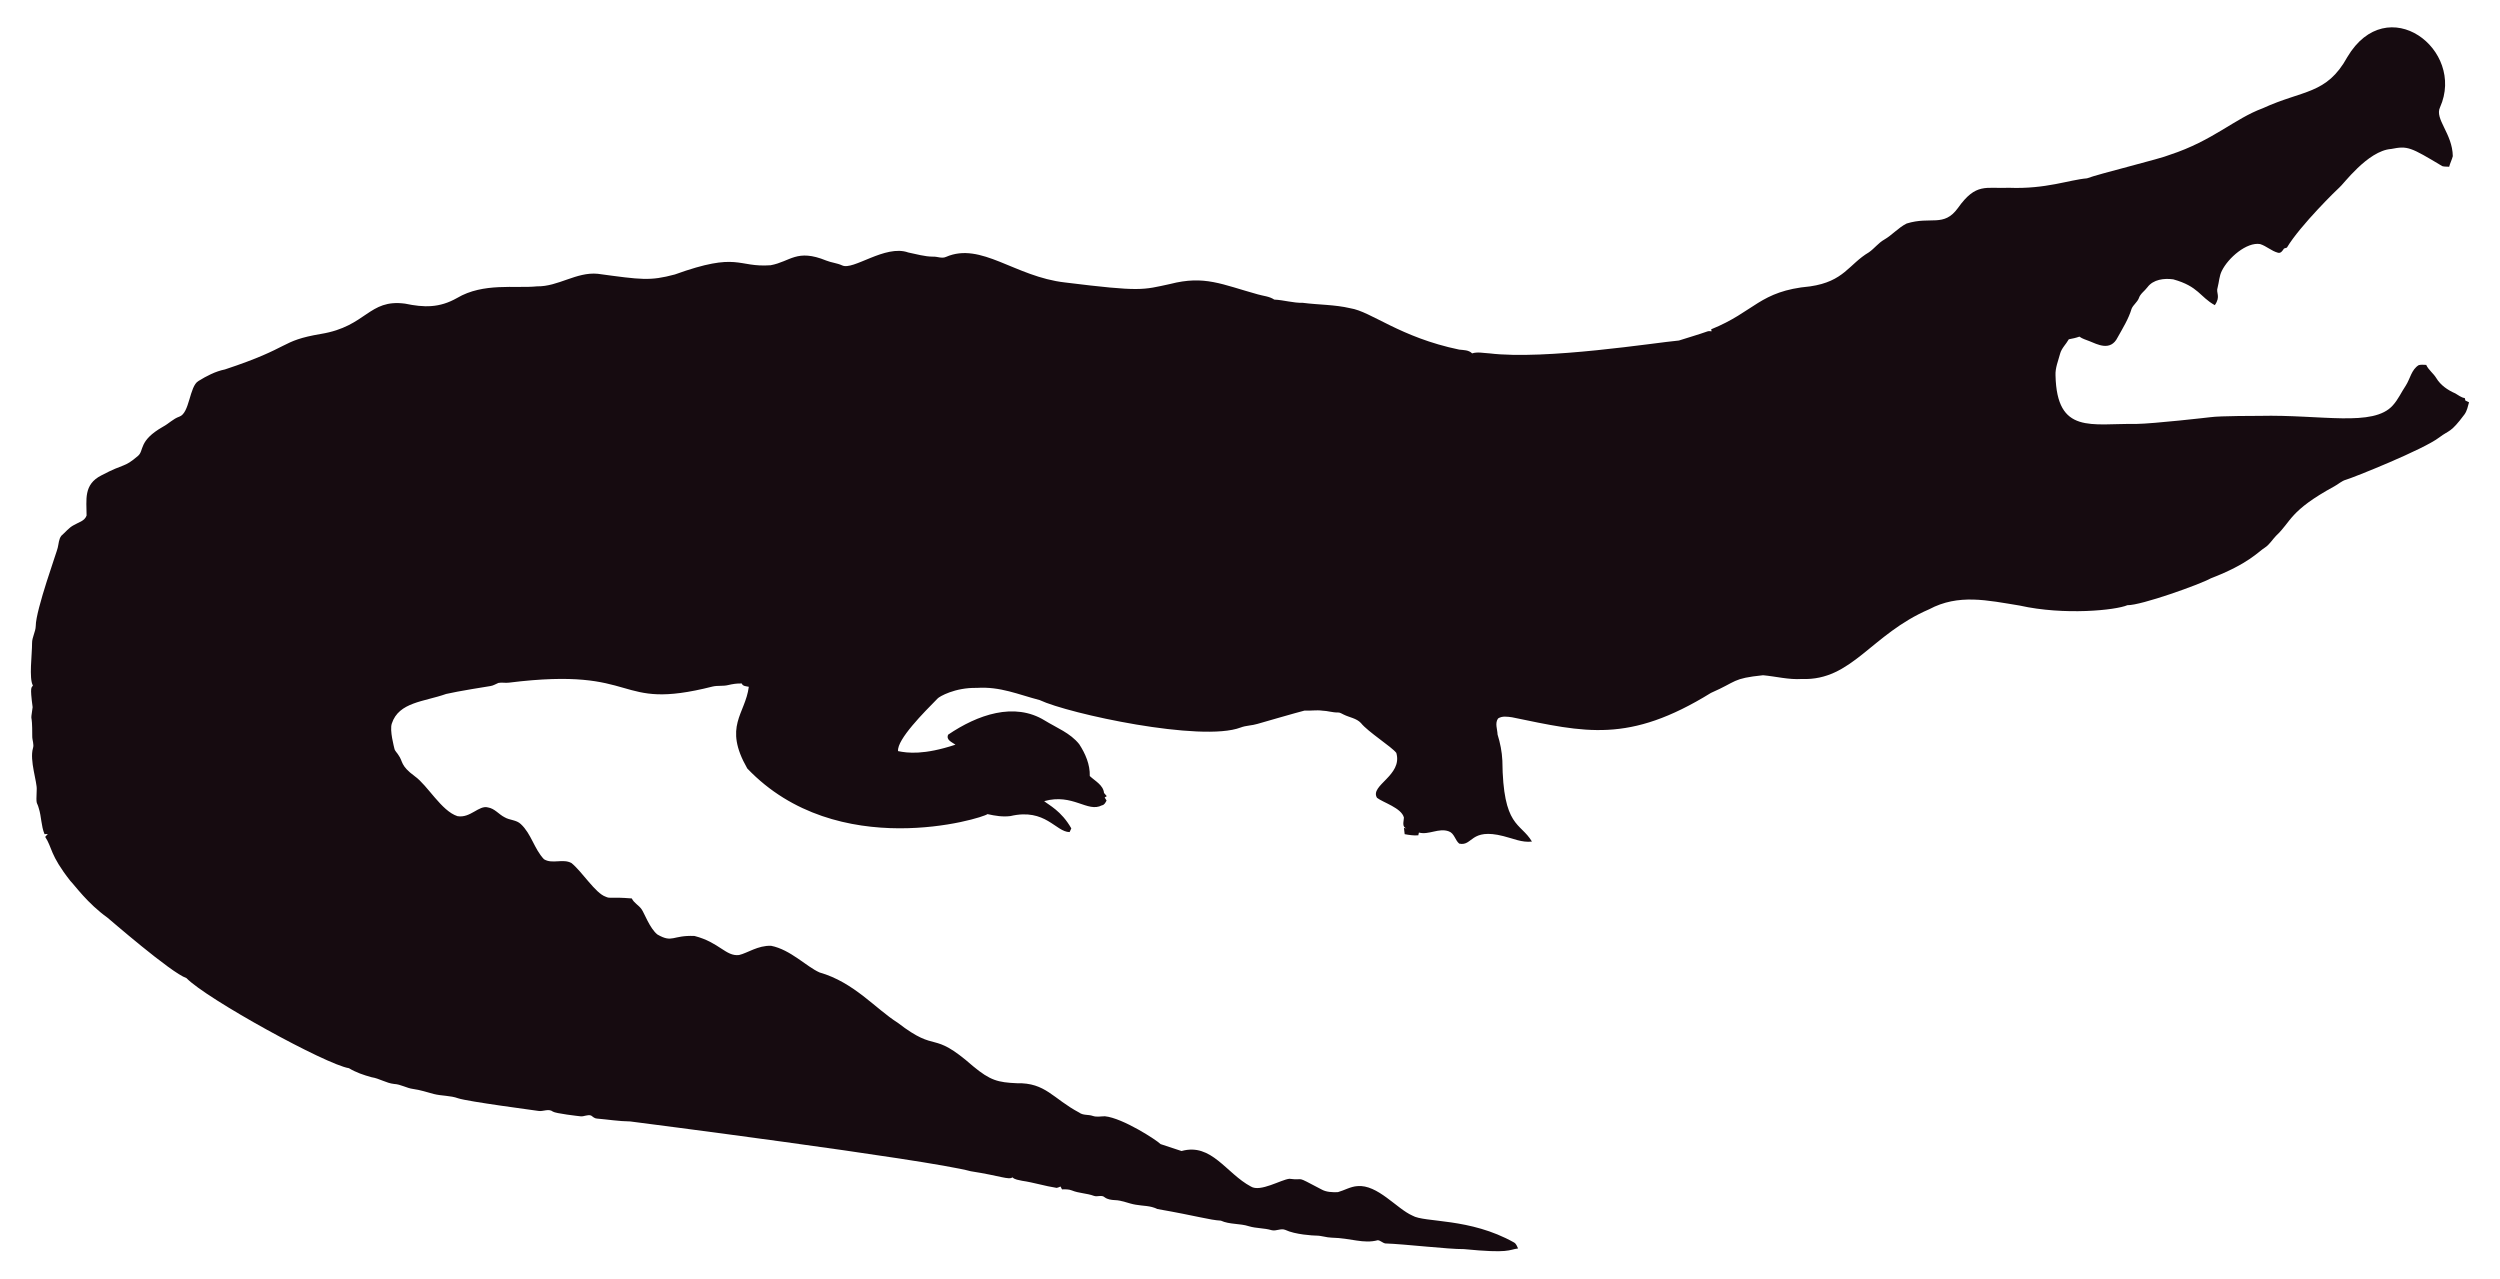
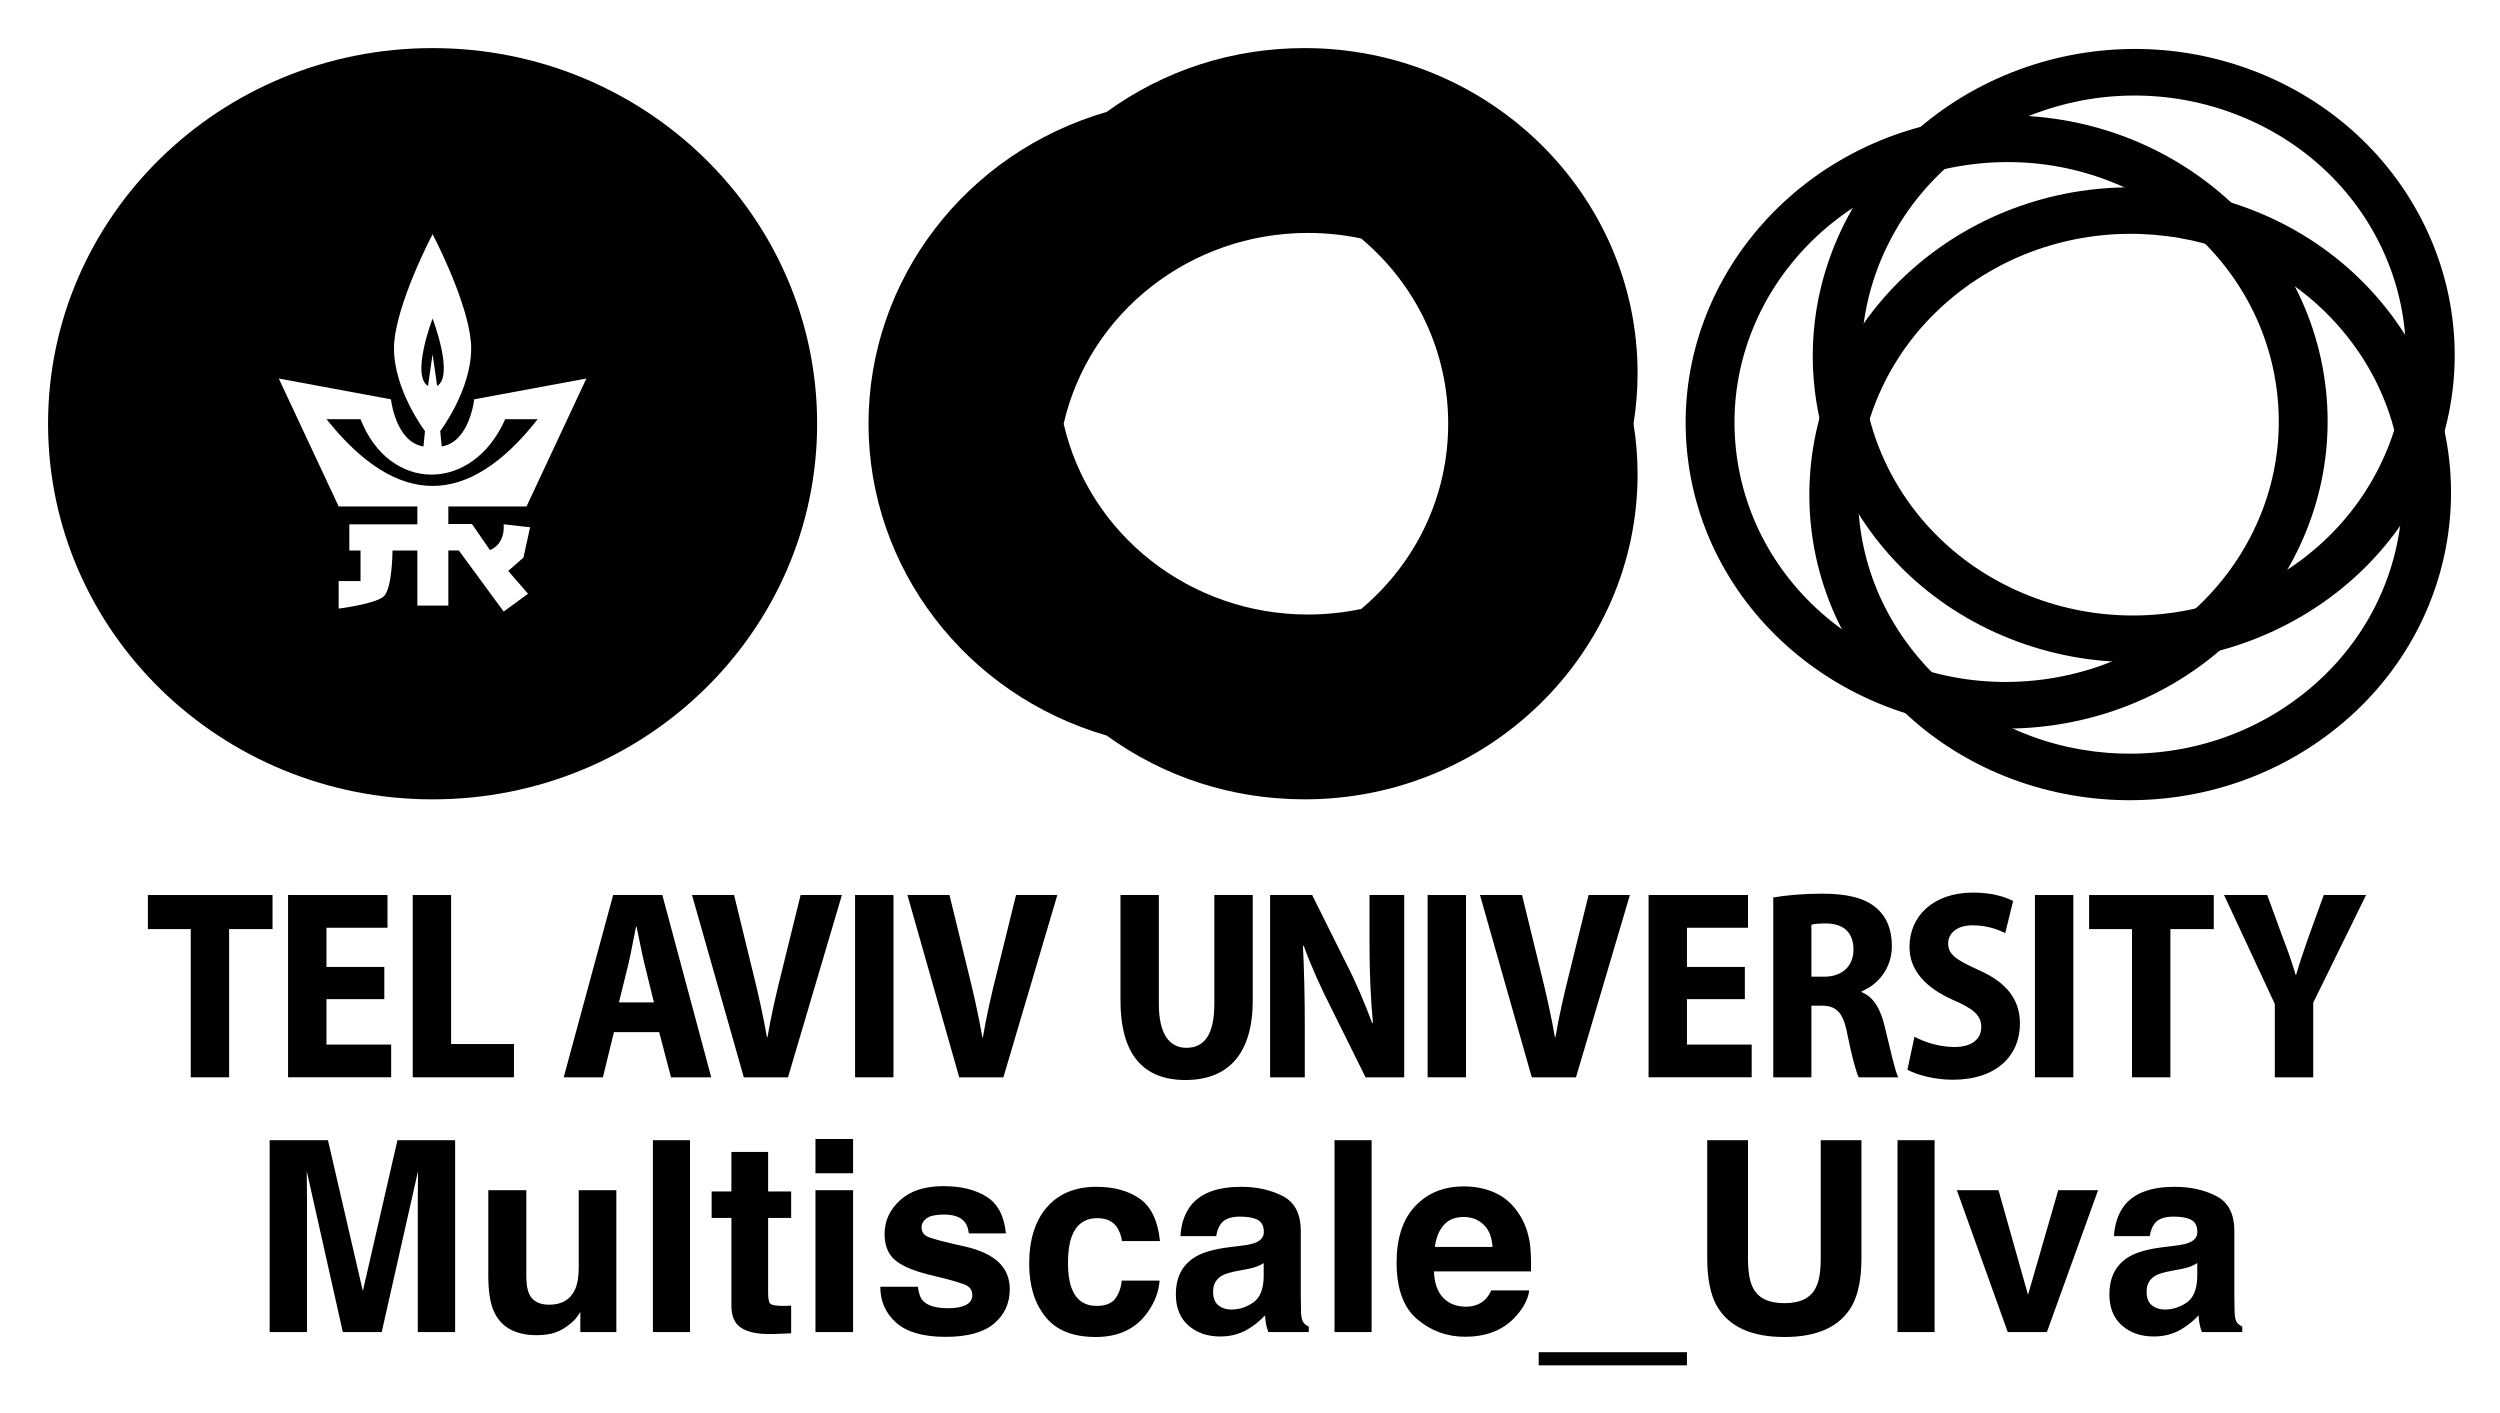
- <svg xmlns="http://www.w3.org/2000/svg" version="1.1" id="Layer_1" x="0px" y="0px" viewBox="0 0 2625.022 1342.022" enable-background="new 0 0 2625.022 1342.022" xml:space="preserve">
-   <path fill="#160B10" d="M2562.057,112.664c-5.93,12.226,13.089,27.649,13.408,51.328c-0.967,3.791-2.837,7.289-3.816,11.093  c-2.417-0.267-4.923,0.089-7.226-0.636c-33.512-20.05-36.245-21.483-53.631-18.038c-24.88,1.775-51.012,38.147-54.547,40.579  c-1,0.685-40.963,39.485-54.967,62.993c-1.056,0.331-2.086,0.661-3.078,1.005c-1.45,2.188-3.295,5.317-6.386,4.363  c-6.755-1.794-12.047-7.022-18.687-9.083c-14.172-2.325-33.569,14.577-40.185,28.126c-2.76,5.432-2.862,11.614-4.401,17.415  c-2.078,5.918,3.558,9.203-2.964,18.611c-15.758-8.651-16.89-19.671-43.645-27.108c-9.541-1.323-21.002,0.025-27.146,8.345  c-2.9,3.956-7.454,6.64-8.994,11.487c-1.705,4.223-5.788,6.857-7.569,10.978c-3.219,10.775-9.274,20.417-14.705,30.186  c-7.484,15.043-21.458,7.113-29.639,3.893c-3.549-1.501-7.378-2.404-10.482-4.745c-3.613,1.31-7.378,2.124-11.131,2.799  c-2.9,5.19-7.62,9.362-9.184,15.252c-1.972,7.442-5.139,14.807-4.771,22.656c1.426,62.435,37.744,50.23,84.657,50.985  c18.427-0.238,76.659-6.917,77.661-7.06c10.315-1.512,51.103-1.387,52.104-1.425c64.718-1.507,119.253,12.017,139.725-10.991  c5.622-6.144,8.955-13.878,13.598-20.735c4.617-7.073,5.915-16.893,13.662-21.562c2.519-0.687,5.19-0.305,7.81-0.242  c2.481,5.406,7.582,8.854,10.609,13.891c4.503,7.467,12.047,12.632,19.921,16.041c3.269,1.794,6.144,4.389,9.999,4.936  c0.166,0.852,0.369,1.705,0.598,2.57c1.259,0.611,2.519,1.208,3.854,1.819c-1.196,4.325-2.073,8.854-4.681,12.606  c-14.981,20.134-15.737,16.079-26.561,24.297c-16.513,12.73-90.704,42.38-97.937,44.421c-4.63,1.259-8.078,4.719-12.199,6.907  c-47.689,26.034-44.914,36.755-61.276,51.99c-3.969,4.096-6.856,9.273-11.754,12.403c-6.886,4.248-16.845,16.908-56.76,32.26  c-10.994,6.222-73.381,28.559-87.544,28.177c-12.182,5.289-66.295,10.873-113.113,0.394c-34.047-5.52-64.247-12.539-95.05,3.905  c-61.045,26.219-81.054,75.205-133.67,73.195c-13.739,0.903-27.159-2.684-40.745-3.943c-32.756,3.396-26.951,6.432-54.687,18.547  c-86.536,53.421-132.198,41.426-208.888,25.607c-4.859-0.636-10.304-1.616-14.68,1.259c-3.511,4.999-0.687,11.232-0.509,16.804  c2.76,8.879,4.605,18.076,5.037,27.388c0.678,70.703,18.876,64.615,31.064,85.038c-10.38,1.31-20.137-3.346-30.008-5.724  c-35.054-8.942-31.959,10.974-46.367,7.887c-4.376-3.651-5.076-10.864-10.94-12.886c-10.482-3.893-20.875,4.033-31.37,1.285  c-0.165,0.725-0.483,2.163-0.649,2.875c-4.834,0.432-9.592-0.331-14.311-1.196c-0.153-2.201-0.407-4.401-0.751-6.551  c0.7,0.127,2.112,0.382,2.824,0.509c-5.368-1.387-2.926-7.48-2.862-11.411c-2.581-10.171-21.93-15.743-28.266-20.735  c-7.896-13.101,27.192-23.356,20.29-47.143c-4.808-6.385-29.888-22.164-37.17-31.395c-4.783-5.063-12.047-5.813-18.013-8.815  c-1.972-0.827-3.791-2.315-6.017-2.239c-5.597,0.191-10.965-1.781-16.537-1.908c-6.208-0.878-12.441,0.318-18.661-0.076  c-6.376,1.51-49.471,13.993-49.471,13.993c-5.775,1.781-11.97,1.603-17.631,3.791c-41.153,15.671-180.401-14.399-211.051-28.838  c-22.477-5.819-41.27-14.396-65.945-12.772c-23.033-0.496-39.521,9.215-41.101,11.08c-14.156,14.382-42.805,43.009-41.597,55.297  c9.881,2.049,27.067,4.244,60.297-6.755c-3.6-2.633-10.164-4.859-7.683-10.52c30.91-20.96,69.478-34.528,101.385-14.896  c12.454,7.683,26.879,13.128,36.241,24.907c6.449,9.897,11.461,21.384,11.08,33.43c5.483,5.19,14.184,9.464,14.96,17.771  c0.954,1.132,1.883,2.239,2.9,3.371c-0.56,0.344-1.679,1.03-2.251,1.361c0.674,1.081,1.336,2.15,2.022,3.244  c-1.157,2.112-2.252,4.643-4.923,5.037c-15.167,7.923-30.412-12.885-60.589-4.414c4.515,3.914,17.957,10.035,28.495,28.596  c-0.623,1.285-1.221,2.582-1.781,3.893c-14.581-0.066-25.26-25.439-62.103-16.83c-8.065,1.081-16.27-0.28-24.119-2.048  c-5.689,4.616-157.704,51.097-252.241-47.919c-25.462-44.516-2.105-56.742,1.616-85.776c-2.646-0.598-6.259-0.445-7.429-3.447  c-4.834-0.216-9.63,0.547-14.311,1.666c-5.343,1.336-10.927,0.254-16.283,1.527c-104.921,26.598-73.475-21.586-213.976-4.058  c-3.638,0.483-7.327-0.471-10.927,0.267c-2.722,1.043-5.203,2.786-8.129,3.244c-1.005,0.139-35.568,5.632-46.749,8.332  c-23.248,8.245-49.669,8.494-57.027,31.013c-2.544,7.127,2.495,25.23,2.659,26.23c0.509,2.748,2.964,4.529,4.274,6.907  c5.125,7.002,1.576,10.814,17.186,22.287c13.483,9.569,27.903,36.42,44.764,41.877c13.652,2.389,22.508-11.842,32.107-9.146  c7.022,1.107,11.334,7.276,17.415,10.317c5.356,3.193,12.365,2.633,17.033,7.162c11.029,10.189,14.018,26.078,24.284,36.878  c8.765,5.47,19.972-0.979,28.965,4.071c11.309,9.233,25.045,31.634,35.809,35.287c4.836,2.294,4.589-0.02,27.477,1.832  c2.226,4.796,7.327,7.085,10.253,11.347c2.611,3.387,8.633,20.294,16.715,26.574c16.075,9.185,15.426,0.491,38.875,1.488  c26.056,6.667,32.977,21.713,46.774,19.997c8.688-1.942,19.833-10.206,33.646-9.68c20.419,4.043,37.013,21.857,50.896,27.986  c36.199,10.4,58.502,37.92,82.062,52.817c43.011,33.213,34.403,6.396,79.034,45.566c18.208,15.125,26.246,17.04,45.986,17.936  c30.318-0.751,37.93,16.193,65.525,30.81c4.134,3.155,9.541,1.844,14.196,3.498c4.147,1.463,8.51,0.394,12.772,0.369  c18.974,1.87,55.059,25.539,58.465,29.232c7.353,2.353,14.667,4.91,22.02,7.276c31.527-8.837,46.862,23.524,72.916,37.323  c9.817,6.052,31.604-7.299,40.338-8.179c17.829,2.357,3.781-4.531,33.392,11.016c5.241,3.066,11.589,3.218,17.504,3.028  c6.869-1.921,13.204-5.852,20.48-6.348c21.245-1.942,41.314,23.767,57.816,30.975c12.756,7.578,60.29,2.089,106.638,28.189  c2.366,1.298,3.155,4.007,4.3,6.284c-10.435,1.423-8.676,5.392-56.964,0.7c-16.115,0.199-61.486-5.252-82.52-5.953  c-2.824-0.572-4.91-3.04-7.772-3.397c-15.269,4.072-27.792-2.198-48.492-2.671c-5.546-0.102-10.825-2.201-16.359-2.162  c-2.762-0.015-21.848-1.008-32.323-6.004c-4.758-1.972-9.668,1.654-14.476,0.293c-7.747-2.315-16.003-1.781-23.737-4.121  c-9.541-3.104-20.277-1.692-29.41-5.865c-12.12-0.691-23.98-4.714-66.899-12.25c-6.984-3.625-14.985-3.091-22.516-4.49  c-7.416-1.145-14.324-4.643-21.892-4.821c-3.727-0.204-7.632-0.649-10.698-2.939c-3.206-2.951-7.645-0.127-11.334-1.539  c-7.531-2.798-15.774-2.646-23.203-5.712c-3.282-1.298-6.844-1.17-10.278-1.081c-0.394-0.763-1.183-2.264-1.577-3.015  c-1.285,0.636-2.608,1.119-3.982,1.45c-12.263-1.87-24.131-5.674-36.394-7.467c-3.46-0.903-7.404-1.005-10.113-3.6  c-3.831,2.97-12.398-1.54-43.747-6.411c-46.335-12.483-357.594-52.295-357.594-52.295c-11.716-0.14-23.317-2.023-34.982-3.015  c-2.442-0.127-4.211-1.844-6.068-3.18c-3.753-1.387-7.467,1.336-11.271,0.789c-2.02-0.195-26.027-2.946-28.838-4.923  c-4.592-3.587-10.278,0.216-15.367-0.738c-2.203-0.387-74.203-9.818-84.135-13.242c-8.243-2.989-17.224-2.379-25.658-4.529  c-7.162-1.895-14.209-4.274-21.574-5.254c-6.92-0.878-13.001-4.923-20.035-5.266c-8.319-0.878-15.443-5.826-23.648-7.073  c-8.256-2.252-16.448-5.037-23.775-9.49c-23.552-3.584-149.518-72.739-170.649-94.63c-16.013-5.37-81.914-62.745-82.914-63.439  c-21.039-15.096-34.147-33.758-38.964-38.595c-21.778-27.726-18.854-34.892-26.396-46.215c0.916-1.018,1.832-2.01,2.748-3.015  c-1.145,0.038-2.29,0.076-3.435,0.14c-3.651-8.676-3.18-18.28-6.042-27.172c-2.062-7.913-2.975-1.701-2.175-19.526  c0.634-7.664-7.675-30.697-3.931-43.518c1.348-4.16-0.814-8.281-0.751-12.454c0.068-28.882-2.418-11.02,0.394-30.657  c-3.041-22.85-1.09-20.042,0.305-22.719c-4.294-7.378-0.844-32.606-0.89-44.586c-0.025-6.246,3.714-11.741,3.867-17.962  c0-16.859,22.775-79.378,23.076-82.113c1.056-4.198,1.043-9.032,3.778-12.568c4.338-3.74,7.874-8.485,13.052-11.169  c4.745-2.913,11.411-4.172,13.471-10.088c0.043-16.362-3.503-32.575,15.532-42.157c25.219-13.344,23.115-7.424,38.34-20.379  c6.931-5.754,0.059-15.764,26.434-30.772c5.915-3.129,10.622-8.281,17.046-10.507c11.015-3.661,10.497-31.892,20.099-37.437  c8.612-5.33,17.796-10.113,27.795-12.148c71.433-23.584,56.818-29.805,100.939-37.31c48.019-7.907,49.805-36.895,88.244-31.777  c19.858,4.163,35.994,4.605,54.61-5.953c27.665-16.35,60.97-9.859,83.919-12.212c22.172,0.42,41.279-15.29,63.693-13.191  c46.138,6.272,54.878,7.691,80.993,0.738c67.442-24.31,65.094-7.128,100.634-9.706c20.946-3.875,27.233-17.596,58.388-4.91  c5.368,2.188,11.283,2.595,16.575,5.025c11.553,5.818,45.215-22.204,69.43-13.535c8.676,1.717,17.262,4.401,26.205,4.401  c4.49-0.216,9.083,2.252,13.446,0.293c37.015-16.156,72.304,20.872,125.096,26.815c80.305,9.923,81.3,7.845,110.289,1.603  c36.266-9.336,54.189,0.413,92.111,10.902c5.775,1.717,12.11,1.984,17.237,5.47c10.075,0.458,19.844,3.638,29.983,3.396  c16.588,2.163,33.506,1.819,49.853,5.686c21.982,3.418,52.115,30.498,114.347,43.441c4.681,0.572,9.999,0.28,13.586,3.956  c5.864-1.844,12.047-0.267,18.038-0.025c59.148,7.176,174.934-11.359,199.106-13.471c9.82-3.218,19.819-5.966,29.576-9.452  c1.488-0.674,3.155-0.356,4.758-0.229c-0.115-0.522-0.356-1.577-0.483-2.099c45.944-18.548,50.589-40.213,103.827-45.057  c35.891-5.17,40.645-23.282,61.836-35.809c5.712-3.969,9.897-9.808,16.028-13.281c8.408-4.872,14.82-12.555,23.559-16.931  c25.605-7.944,38.867,4.305,53.847-16.257c19.089-26.933,29.276-20.168,53.605-21.256c38.819,1.522,63.061-8.345,81.948-9.935  c11.484-4.495,77.877-20.69,87.061-24.742c45.297-14.857,67.746-37.884,97.505-48.848c42.187-19.404,67.008-14.225,88.74-53.694  C2506.582-10.604,2589.134,52.018,2562.057,112.664z" />
+ <svg xmlns="http://www.w3.org/2000/svg" role="img" viewBox="-2.25 -3.25 208.00 117.50">
+   <defs id="defs4192">
+     <clipPath id="clipPath3387" clipPathUnits="userSpaceOnUse">
+       <path id="path3389" d="m 0,0 623.622,0 0,765.354 L 0,765.354 0,0 Z" />
+     </clipPath>
+     <clipPath id="clipPath3435" clipPathUnits="userSpaceOnUse">
+       <path id="path3437" d="m 0,0 623.622,0 0,765.354 L 0,765.354 0,0 Z" />
+     </clipPath>
+     <clipPath id="clipPath3453" clipPathUnits="userSpaceOnUse">
+       <path id="path3455" d="m 0,0 623.622,0 0,765.354 L 0,765.354 0,0 Z" />
+     </clipPath>
+     <clipPath id="clipPath3475" clipPathUnits="userSpaceOnUse">
+       <path id="path3477" d="m 0,0 623.622,0 0,765.354 L 0,765.354 0,0 Z" />
+     </clipPath>
+     <clipPath id="clipPath3491" clipPathUnits="userSpaceOnUse">
+       <path id="path3493" d="m 0,0 623.622,0 0,765.354 L 0,765.354 0,0 Z" />
+     </clipPath>
+   </defs>
+   <g id="layer1" transform="translate(-273.134 -488.684)">
+     <g id="g4059" transform="matrix(1.74138 0 0 -1.74138 -557.097 638.67)">
+       <g id="g3383">
+         <g id="g3385" clip-path="url(#clipPath3387)">
+           <g id="g3391" transform="translate(589.42 66.26)">
+             <path id="path3393" fill="#000" fill-opacity="1" fill-rule="nonzero" stroke="none" d="m 0,0 c -2.765,-6.337 -10.378,-9.346 -17.005,-6.723 -6.627,2.624 -9.758,9.887 -6.994,16.224 2.765,6.337 10.378,9.347 17.006,6.723 C -0.367,13.6 2.765,6.337 0,0 m 2.154,-0.853 c 3.255,7.463 -0.445,16.047 -8.249,19.137 -7.805,3.09 -16.803,-0.468 -20.058,-7.93 -3.256,-7.462 0.445,-16.047 8.25,-19.137 7.804,-3.09 16.801,0.468 20.057,7.93" />
+           </g>
+           <g id="g3395" transform="translate(566.916 56.845)">
+             <path id="path3397" fill="#000" fill-opacity="1" fill-rule="nonzero" stroke="none" d="m 0,0 c -4.358,5.441 -3.262,13.236 2.445,17.412 5.709,4.176 13.867,3.151 18.224,-2.29 C 25.026,9.682 23.931,1.886 18.224,-2.29 12.516,-6.466 4.357,-5.44 0,0 M -1.855,-1.357 C 3.276,-7.764 12.918,-8.976 19.64,-4.058 26.362,0.859 27.655,10.073 22.524,16.479 17.394,22.886 7.751,24.098 1.029,19.18 -5.692,14.263 -6.986,5.05 -1.855,-1.357" />
+           </g>
+           <g id="g3399" transform="translate(569.683 80.145)">
+             <path id="path3401" fill="#000" fill-opacity="1" fill-rule="nonzero" stroke="none" d="m 0,0 c 7.122,0.896 13.639,-3.889 14.559,-10.689 0.919,-6.799 -4.108,-13.038 -11.23,-13.934 -7.121,-0.896 -13.639,3.89 -14.559,10.689 C -12.149,-7.134 -7.121,-0.896 0,0 m -0.299,2.21 c -8.386,-1.055 -14.329,-8.428 -13.246,-16.435 1.083,-8.008 8.787,-13.664 17.173,-12.608 8.386,1.055 14.328,8.428 13.246,16.436 C 15.791,-2.39 8.088,3.266 -0.299,2.21" />
+           </g>
+           <g id="g3403" transform="translate(553.715 70.16)">
+             <path id="path3405" fill="#000" fill-opacity="1" fill-rule="nonzero" stroke="none" d="m 0,0 c 0,8.568 -7.136,15.539 -15.908,15.539 -3.446,0 -6.705,-1.053 -9.459,-3.05 -6.724,-1.945 -11.378,-8.003 -11.378,-14.897 0,-6.894 4.655,-12.953 11.379,-14.898 2.753,-1.996 6.012,-3.048 9.458,-3.048 8.772,0 15.908,6.97 15.908,15.537 0,0.797 -0.065,1.605 -0.194,2.408 C -0.065,-1.605 0,-0.796 0,0 m -13.205,-11.258 c -0.836,-0.177 -1.69,-0.266 -2.548,-0.266 -5.617,0 -10.452,3.807 -11.668,9.115 1.216,5.31 6.051,9.117 11.668,9.117 0.858,0 1.712,-0.089 2.548,-0.266 2.648,-2.227 4.156,-5.424 4.156,-8.85 0,-3.426 -1.508,-6.623 -4.156,-8.85" />
+           </g>
+           <g id="g3407" transform="translate(501.164 67.969)">
+             <path id="path3409" fill="#000" fill-opacity="1" fill-rule="nonzero" stroke="none" d="m 0,0 -1.553,0 c -1.553,-3.53 -5.531,-3.53 -6.912,0 l -1.626,0 C -6.696,-4.252 -3.333,-4.252 0,0" />
+           </g>
+           <g id="g3411" transform="translate(496.142 85.699)">
+             <path id="path3413" fill="#000" fill-opacity="1" fill-rule="nonzero" stroke="none" d="m 0,0 c -10.147,0 -18.372,-8.035 -18.372,-17.947 0,-9.911 8.225,-17.947 18.372,-17.947 10.147,0 18.373,8.036 18.373,17.947 C 18.373,-8.035 10.147,0 0,0 m 1.881,-22.738 0.861,-1.247 c 0,0 0.726,0.239 0.654,1.233 l 1.263,-0.143 -0.317,-1.446 -0.727,-0.639 0.945,-1.09 -1.163,-0.852 -2.144,2.921 -0.5,0 0,-2.637 -1.48,0 0,2.633 -1.189,0 c 0,0 0,-1.852 -0.436,-2.207 -0.437,-0.355 -2.135,-0.569 -2.135,-0.569 l 0,1.318 1.044,0 0,1.458 -0.535,0 0,1.252 3.251,0 0,0.853 -3.76,0 -2.862,6.113 5.36,-0.994 c 0,0 0.219,-2.04 1.553,-2.253 l 0.073,0.735 c 0,0 -1.481,1.943 -1.481,3.957 0,1.681 1.402,4.61 1.844,5.449 0.443,-0.839 1.844,-3.768 1.844,-5.449 0,-2.014 -1.48,-3.957 -1.48,-3.957 l 0.073,-0.735 c 1.334,0.213 1.552,2.253 1.552,2.253 l 5.36,0.994 -2.861,-6.113 -3.735,0 0,-0.838 1.128,0 z" />
+           </g>
+           <g id="g3415" transform="translate(495.924 69.556)">
+             <path id="path3417" fill="#000" fill-opacity="1" fill-rule="nonzero" stroke="none" d="M 0,0 0.218,1.517 0.437,0 C 1.263,0.497 0.218,3.221 0.218,3.221 0.218,3.221 -0.825,0.497 0,0" />
+           </g>
+         </g>
+       </g>
+       <g id="g3419" transform="translate(484.587 43.606)">
+         <path id="path3421" fill="#000" fill-opacity="1" fill-rule="nonzero" stroke="none" d="m 0,0 -2.048,0 0,1.628 5.956,0 0,-1.628 -2.074,0 0,-7.081 L 0,-7.081 0,0 Z" />
+       </g>
+       <g id="g3423" transform="translate(493.836 40.26)">
+         <path id="path3425" fill="#000" fill-opacity="1" fill-rule="nonzero" stroke="none" d="m 0,0 -2.764,0 0,-2.171 3.091,0 0,-1.563 -4.926,0 0,8.709 4.75,0 0,-1.564 -2.915,0 0,-1.873 L 0,1.538 0,0 Z" />
+       </g>
+       <g id="g3427" transform="translate(495.193 45.234)">
+         <path id="path3429" fill="#000" fill-opacity="1" fill-rule="nonzero" stroke="none" d="m 0,0 1.834,0 0,-7.119 3.003,0 0,-1.59 L 0,-8.709 0,0 Z" />
+       </g>
+       <g id="g3431">
+         <g id="g3433" clip-path="url(#clipPath3435)">
+           <g id="g3439" transform="translate(504.807 38.683)">
+             <path id="path3441" fill="#000" fill-opacity="1" fill-rule="nonzero" stroke="none" d="m 0,0 -0.528,-2.158 -1.872,0 2.362,8.709 2.35,0 2.337,-8.709 -1.922,0 L 2.161,0 0,0 Z M 1.91,1.421 1.457,3.269 C 1.332,3.786 1.194,4.509 1.081,5.039 l -0.026,0 C 0.942,4.509 0.817,3.773 0.691,3.256 l -0.452,-1.835 1.671,0 z" />
+           </g>
+           <g id="g3443" transform="translate(511.012 36.525)">
+             <path id="path3445" fill="#000" fill-opacity="1" fill-rule="nonzero" stroke="none" d="m 0,0 -2.475,8.709 2.01,0 L 0.44,5 C 0.691,3.993 0.917,2.985 1.106,1.912 l 0.025,0 c 0.176,1.047 0.415,2.081 0.666,3.076 l 0.917,3.721 1.973,0 L 2.111,0 0,0 Z" />
+           </g>
+         </g>
+       </g>
+       <path id="path3447" fill="#000" fill-opacity="1" fill-rule="nonzero" stroke="none" d="m 518.162,36.525 -1.834,0 0,8.709 1.834,0 0,-8.709 z" />
+       <g id="g3449">
+         <g id="g3451" clip-path="url(#clipPath3453)">
+           <g id="g3457" transform="translate(521.304 36.525)">
+             <path id="path3459" fill="#000" fill-opacity="1" fill-rule="nonzero" stroke="none" d="m 0,0 -2.475,8.709 2.01,0 L 0.44,5 C 0.691,3.993 0.917,2.985 1.106,1.912 l 0.025,0 c 0.176,1.047 0.415,2.081 0.666,3.076 l 0.917,3.721 1.973,0 L 2.111,0 0,0 Z" />
+           </g>
+           <g id="g3461" transform="translate(530.842 45.234)">
+             <path id="path3463" fill="#000" fill-opacity="1" fill-rule="nonzero" stroke="none" d="M 0,0 0,-5.207 C 0,-6.642 0.503,-7.3 1.319,-7.3 c 0.842,0 1.332,0.62 1.332,2.093 l 0,5.207 1.835,0 0,-5.039 c 0,-2.546 -1.169,-3.799 -3.217,-3.799 -2.023,0 -3.103,1.228 -3.103,3.812 L -1.834,0 0,0 Z" />
+           </g>
+           <g id="g3465" transform="translate(536.157 36.525)">
+             <path id="path3467" fill="#000" fill-opacity="1" fill-rule="nonzero" stroke="none" d="m 0,0 0,8.709 2.01,0 1.621,-3.256 C 4.071,4.613 4.536,3.515 4.875,2.597 l 0.038,0 C 4.812,3.682 4.75,4.949 4.75,6.357 l 0,2.352 1.658,0 L 6.408,0 4.561,0 2.902,3.346 C 2.45,4.225 1.948,5.336 1.608,6.28 l -0.038,0 C 1.621,5.207 1.658,3.941 1.658,2.416 L 1.658,0 0,0 Z" />
+           </g>
+         </g>
+       </g>
+       <path id="path3469" fill="#000" fill-opacity="1" fill-rule="nonzero" stroke="none" d="m 545.518,36.525 -1.835,0 0,8.709 1.835,0 0,-8.709 z" />
+       <g id="g3471">
+         <g id="g3473" clip-path="url(#clipPath3475)">
+           <g id="g3479" transform="translate(548.66 36.525)">
+             <path id="path3481" fill="#000" fill-opacity="1" fill-rule="nonzero" stroke="none" d="m 0,0 -2.475,8.709 2.01,0 L 0.44,5 C 0.691,3.993 0.918,2.985 1.106,1.912 l 0.025,0 c 0.176,1.047 0.415,2.081 0.666,3.076 l 0.917,3.721 1.973,0 L 2.112,0 0,0 Z" />
+           </g>
+         </g>
+       </g>
+       <g id="g3483" transform="translate(558.839 40.26)">
+         <path id="path3485" fill="#000" fill-opacity="1" fill-rule="nonzero" stroke="none" d="m 0,0 -2.764,0 0,-2.171 3.091,0 0,-1.563 -4.926,0 0,8.709 4.75,0 0,-1.564 -2.915,0 0,-1.873 L 0,1.538 0,0 Z" />
+       </g>
+       <g id="g3487">
+         <g id="g3489" clip-path="url(#clipPath3491)">
+           <g id="g3495" transform="translate(560.197 45.118)">
+             <path id="path3497" fill="#000" fill-opacity="1" fill-rule="nonzero" stroke="none" d="m 0,0 c 0.591,0.103 1.42,0.181 2.325,0.181 1.143,0 2.01,-0.181 2.588,-0.672 0.515,-0.439 0.754,-1.047 0.754,-1.835 0,-1.059 -0.666,-1.847 -1.445,-2.158 l 0,-0.038 c 0.59,-0.246 0.905,-0.814 1.106,-1.654 0.238,-0.969 0.477,-2.08 0.641,-2.417 l -1.885,0 c -0.126,0.246 -0.327,0.995 -0.541,2.042 -0.2,1.085 -0.54,1.382 -1.244,1.382 l -0.477,0 0,-3.424 L 0,-8.593 0,0 Z m 1.822,-3.786 0.616,0 c 0.879,0 1.395,0.53 1.395,1.292 0,0.801 -0.453,1.241 -1.295,1.253 -0.364,0 -0.59,-0.025 -0.716,-0.064 l 0,-2.481 z" />
+           </g>
+           <g id="g3499" transform="translate(566.945 38.464)">
+             <path id="path3501" fill="#000" fill-opacity="1" fill-rule="nonzero" stroke="none" d="m 0,0 c 0.465,-0.258 1.194,-0.491 1.91,-0.491 0.841,0 1.281,0.387 1.281,0.956 0,0.568 -0.402,0.879 -1.319,1.279 -1.331,0.582 -2.111,1.422 -2.111,2.546 0,1.46 1.119,2.597 3.041,2.597 0.842,0 1.482,-0.181 1.91,-0.401 L 4.335,4.949 C 4.033,5.104 3.493,5.323 2.777,5.323 1.985,5.323 1.608,4.91 1.608,4.457 1.608,3.915 2.01,3.669 3.053,3.191 4.436,2.584 5.038,1.757 5.038,0.62 c 0,-1.499 -1.093,-2.675 -3.216,-2.675 -0.879,0 -1.747,0.246 -2.161,0.478 L 0,0 Z" />
+           </g>
+         </g>
+       </g>
+       <path id="path3503" fill="#000" fill-opacity="1" fill-rule="nonzero" stroke="none" d="m 574.534,36.525 -1.834,0 0,8.709 1.834,0 0,-8.709 z" />
+       <g id="g3505" transform="translate(577.336 43.606)">
+         <path id="path3507" fill="#000" fill-opacity="1" fill-rule="nonzero" stroke="none" d="m 0,0 -2.048,0 0,1.628 5.956,0 0,-1.628 -2.073,0 0,-7.081 L 0,-7.081 0,0 Z" />
+       </g>
+       <g id="g3517" transform="translate(584.161 36.525)">
+         <path id="path3519" fill="#000" fill-opacity="1" fill-rule="nonzero" stroke="none" d="m 0,0 0,3.502 -2.425,5.207 2.061,0 0.767,-2.093 C 0.641,6.008 0.817,5.492 0.993,4.897 l 0.025,0 C 1.181,5.466 1.37,6.008 1.584,6.629 l 0.754,2.08 2.022,0 L 1.835,3.566 1.835,0 0,0 Z" />
+       </g>
+     </g>
+   </g>
+   <path d="M39.83 3.62L30.48 44.37L21.06 3.62L5.31 3.62L5.31 55.44L15.40 55.44L15.40 20.39C15.40 19.38 15.39 17.97 15.36 16.15C15.34 14.34 15.33 12.94 15.33 11.95L25.07 55.44L35.58 55.44L45.39 11.95C45.39 12.94 45.38 14.34 45.35 16.15C45.33 17.97 45.32 19.38 45.32 20.39L45.32 55.44L55.41 55.44L55.41 3.62ZM74.64 17.12L64.37 17.12L64.37 40.22C64.37 44.60 64.92 47.92 66.02 50.17C67.99 54.25 71.81 56.29 77.48 56.29C79.45 56.29 81.17 56.03 82.63 55.51C84.10 55.00 85.62 54.04 87.19 52.63C87.70 52.18 88.15 51.67 88.52 51.08C88.90 50.50 89.13 50.14 89.23 50.03L89.23 55.44L98.96 55.44L98.96 17.12L88.80 17.12L88.80 37.97C88.80 40.43 88.48 42.41 87.82 43.91C86.55 46.68 84.21 48.06 80.79 48.06C78.12 48.06 76.32 47.09 75.41 45.14C74.89 44.04 74.64 42.40 74.64 40.22ZM81.67 16.10ZM118.86 55.44L118.86 3.62L108.84 3.62L108.84 55.44ZM124.70 24.61L130.04 24.61L130.04 48.20C130.04 50.59 130.61 52.36 131.73 53.51C133.46 55.31 136.70 56.13 141.43 55.97L146.18 55.79L146.18 48.30C145.85 48.33 145.52 48.35 145.18 48.36C144.84 48.37 144.52 48.38 144.21 48.38C142.17 48.38 140.95 48.18 140.55 47.79C140.16 47.41 139.96 46.43 139.96 44.86L139.96 24.61L146.18 24.61L146.18 17.47L139.96 17.47L139.96 6.79L130.04 6.79L130.04 17.47L124.70 17.47ZM162.91 12.55L162.91 3.30L152.75 3.30L152.75 12.55ZM152.75 17.12L152.75 55.44L162.91 55.44L162.91 17.12ZM180.42 43.21L170.26 43.21C170.26 47.14 171.70 50.38 174.57 52.93C177.44 55.47 181.89 56.74 187.91 56.74C193.82 56.74 198.18 55.54 201.01 53.14C203.83 50.74 205.24 47.64 205.24 43.84C205.24 40.96 204.26 38.55 202.29 36.63C200.30 34.73 197.31 33.32 193.32 32.38C187.35 31.07 183.87 30.14 182.88 29.60C181.90 29.09 181.41 28.25 181.41 27.11C181.41 26.19 181.87 25.39 182.79 24.71C183.72 24.04 185.27 23.70 187.45 23.70C190.10 23.70 191.98 24.37 193.08 25.73C193.66 26.48 194.03 27.50 194.17 28.79L204.19 28.79C203.74 24.11 202.01 20.81 199.00 18.90C195.99 16.99 192.09 16.03 187.31 16.03C182.27 16.03 178.37 17.30 175.59 19.85C172.81 22.39 171.42 25.43 171.42 28.97C171.42 31.97 172.31 34.27 174.09 35.86C175.88 37.48 178.93 38.82 183.27 39.90C189.29 41.33 192.77 42.34 193.71 42.93C194.65 43.51 195.12 44.37 195.12 45.49C195.12 46.66 194.54 47.54 193.38 48.13C192.22 48.71 190.65 49.01 188.68 49.01C185.33 49.01 183.04 48.34 181.79 47.00C181.09 46.25 180.63 44.99 180.42 43.21ZM188.09 16.10ZM235.55 30.87L245.81 30.87C245.25 25.41 243.44 21.60 240.38 19.44C237.32 17.29 233.39 16.21 228.59 16.21C222.94 16.21 218.51 18.04 215.30 21.69C212.09 25.35 210.48 30.47 210.48 37.05C210.48 42.89 211.93 47.64 214.84 51.29C217.75 54.95 222.28 56.78 228.45 56.78C234.61 56.78 239.26 54.59 242.40 50.20C244.37 47.48 245.47 44.60 245.71 41.55L235.48 41.55C235.27 43.57 234.67 45.21 233.68 46.48C232.70 47.74 231.04 48.38 228.69 48.38C225.39 48.38 223.14 46.78 221.94 43.59C221.29 41.88 220.96 39.62 220.96 36.81C220.96 33.86 221.29 31.49 221.94 29.71C223.18 26.36 225.49 24.68 228.87 24.68C231.23 24.68 232.98 25.45 234.11 27C234.88 28.15 235.36 29.44 235.55 30.87ZM228.76 16.10ZM273.83 36.81L273.83 40.54C273.76 43.89 272.82 46.20 271.00 47.46C269.19 48.73 267.20 49.36 265.04 49.36C263.68 49.36 262.53 48.98 261.58 48.22C260.63 47.46 260.16 46.22 260.16 44.51C260.16 42.59 260.93 41.17 262.48 40.25C263.39 39.71 264.90 39.26 267.01 38.88L269.26 38.46C270.39 38.25 271.27 38.02 271.92 37.78C272.56 37.53 273.20 37.21 273.83 36.81ZM267.75 32.13L264.34 32.55C260.47 33.05 257.54 33.87 255.55 35.02C251.92 37.13 250.10 40.54 250.10 45.25C250.10 48.88 251.23 51.69 253.49 53.67C255.76 55.65 258.62 56.64 262.09 56.64C264.81 56.64 267.25 56.02 269.40 54.77C271.21 53.72 272.80 52.44 274.18 50.94C274.25 51.81 274.35 52.58 274.46 53.26C274.58 53.94 274.79 54.67 275.10 55.44L286.00 55.44L286.00 53.96C285.34 53.66 284.85 53.27 284.52 52.80C284.19 52.34 283.99 51.45 283.92 50.13C283.88 48.40 283.85 46.92 283.85 45.70L283.85 28.13C283.85 23.51 282.22 20.37 278.96 18.70C275.71 17.04 271.98 16.21 267.79 16.21C261.34 16.21 256.79 17.89 254.14 21.27C252.48 23.43 251.54 26.18 251.33 29.53L261 29.53C261.23 28.05 261.70 26.88 262.41 26.02C263.39 24.84 265.07 24.26 267.43 24.26C269.54 24.26 271.14 24.56 272.23 25.15C273.32 25.75 273.87 26.84 273.87 28.41C273.87 29.70 273.15 30.64 271.72 31.25C270.93 31.61 269.60 31.90 267.75 32.13ZM268.28 16.10ZM302.98 55.44L302.98 3.62L292.96 3.62L292.96 55.44ZM322.47 26.54C323.75 25.09 325.55 24.36 327.87 24.36C330.00 24.36 331.79 25.05 333.23 26.42C334.67 27.79 335.47 29.80 335.64 32.45L320.06 32.45C320.39 29.96 321.19 28.00 322.47 26.54ZM336.48 17.89C333.93 16.70 331.05 16.10 327.87 16.10C322.50 16.10 318.13 17.87 314.77 21.41C311.41 24.95 309.73 30.04 309.73 36.67C309.73 43.75 311.59 48.86 315.32 52.00C319.04 55.14 323.34 56.71 328.22 56.71C334.13 56.71 338.72 54.84 342 51.12C344.11 48.77 345.29 46.46 345.55 44.19L335.32 44.19C334.78 45.32 334.16 46.20 333.46 46.83C332.17 48.00 330.49 48.59 328.43 48.59C326.48 48.59 324.82 48.11 323.44 47.14C321.16 45.60 319.96 42.90 319.82 39.06L346.04 39.06C346.09 35.75 345.98 33.22 345.73 31.46C345.28 28.46 344.31 25.83 342.81 23.55C341.14 20.98 339.04 19.09 336.48 17.89ZM328.57 16.10ZM348.12 64.44L388.16 64.44L388.16 60.89L348.12 60.89ZM393.64 3.62L393.64 35.47C393.64 40.98 394.50 45.27 396.21 48.34C399.42 53.96 405.52 56.78 414.49 56.78C423.47 56.78 429.55 53.96 432.74 48.34C434.45 45.27 435.30 40.98 435.30 35.47L435.30 3.62L424.30 3.62L424.30 35.47C424.30 39.04 423.88 41.64 423.04 43.28C421.72 46.18 418.88 47.64 414.49 47.64C410.09 47.64 407.23 46.18 405.91 43.28C405.07 41.64 404.65 39.04 404.65 35.47L404.65 3.62ZM414.49 3.62ZM455.06 55.44L455.06 3.62L445.04 3.62L445.04 55.44ZM488.46 17.12L480.30 45.39L472.32 17.12L461.07 17.12L474.82 55.44L485.40 55.44L499.22 17.12ZM526.01 36.81L526.01 40.54C525.94 43.89 524.99 46.20 523.18 47.46C521.36 48.73 519.37 49.36 517.22 49.36C515.86 49.36 514.71 48.98 513.76 48.22C512.81 47.46 512.33 46.22 512.33 44.51C512.33 42.59 513.11 41.17 514.65 40.25C515.57 39.71 517.08 39.26 519.19 38.88L521.44 38.46C522.56 38.25 523.45 38.02 524.09 37.78C524.74 37.53 525.38 37.21 526.01 36.81ZM519.93 32.13L516.52 32.55C512.65 33.05 509.72 33.87 507.73 35.02C504.09 37.13 502.28 40.54 502.28 45.25C502.28 48.88 503.41 51.69 505.67 53.67C507.93 55.65 510.80 56.64 514.27 56.64C516.98 56.64 519.42 56.02 521.58 54.77C523.38 53.72 524.98 52.44 526.36 50.94C526.43 51.81 526.52 52.58 526.64 53.26C526.76 53.94 526.97 54.67 527.27 55.44L538.17 55.44L538.17 53.96C537.52 53.66 537.02 53.27 536.70 52.80C536.37 52.34 536.17 51.45 536.10 50.13C536.05 48.40 536.03 46.92 536.03 45.70L536.03 28.13C536.03 23.51 534.40 20.37 531.14 18.70C527.88 17.04 524.16 16.21 519.96 16.21C513.52 16.21 508.97 17.89 506.32 21.27C504.66 23.43 503.72 26.18 503.51 29.53L513.18 29.53C513.41 28.05 513.88 26.88 514.58 26.02C515.57 24.84 517.24 24.26 519.61 24.26C521.72 24.26 523.32 24.56 524.41 25.15C525.50 25.75 526.04 26.84 526.04 28.41C526.04 29.70 525.33 30.64 523.90 31.25C523.10 31.61 521.78 31.90 519.93 32.13ZM520.45 16.10Z" transform="matrix(.308 0 0 .308 18.55 90.5)" />
</svg>
